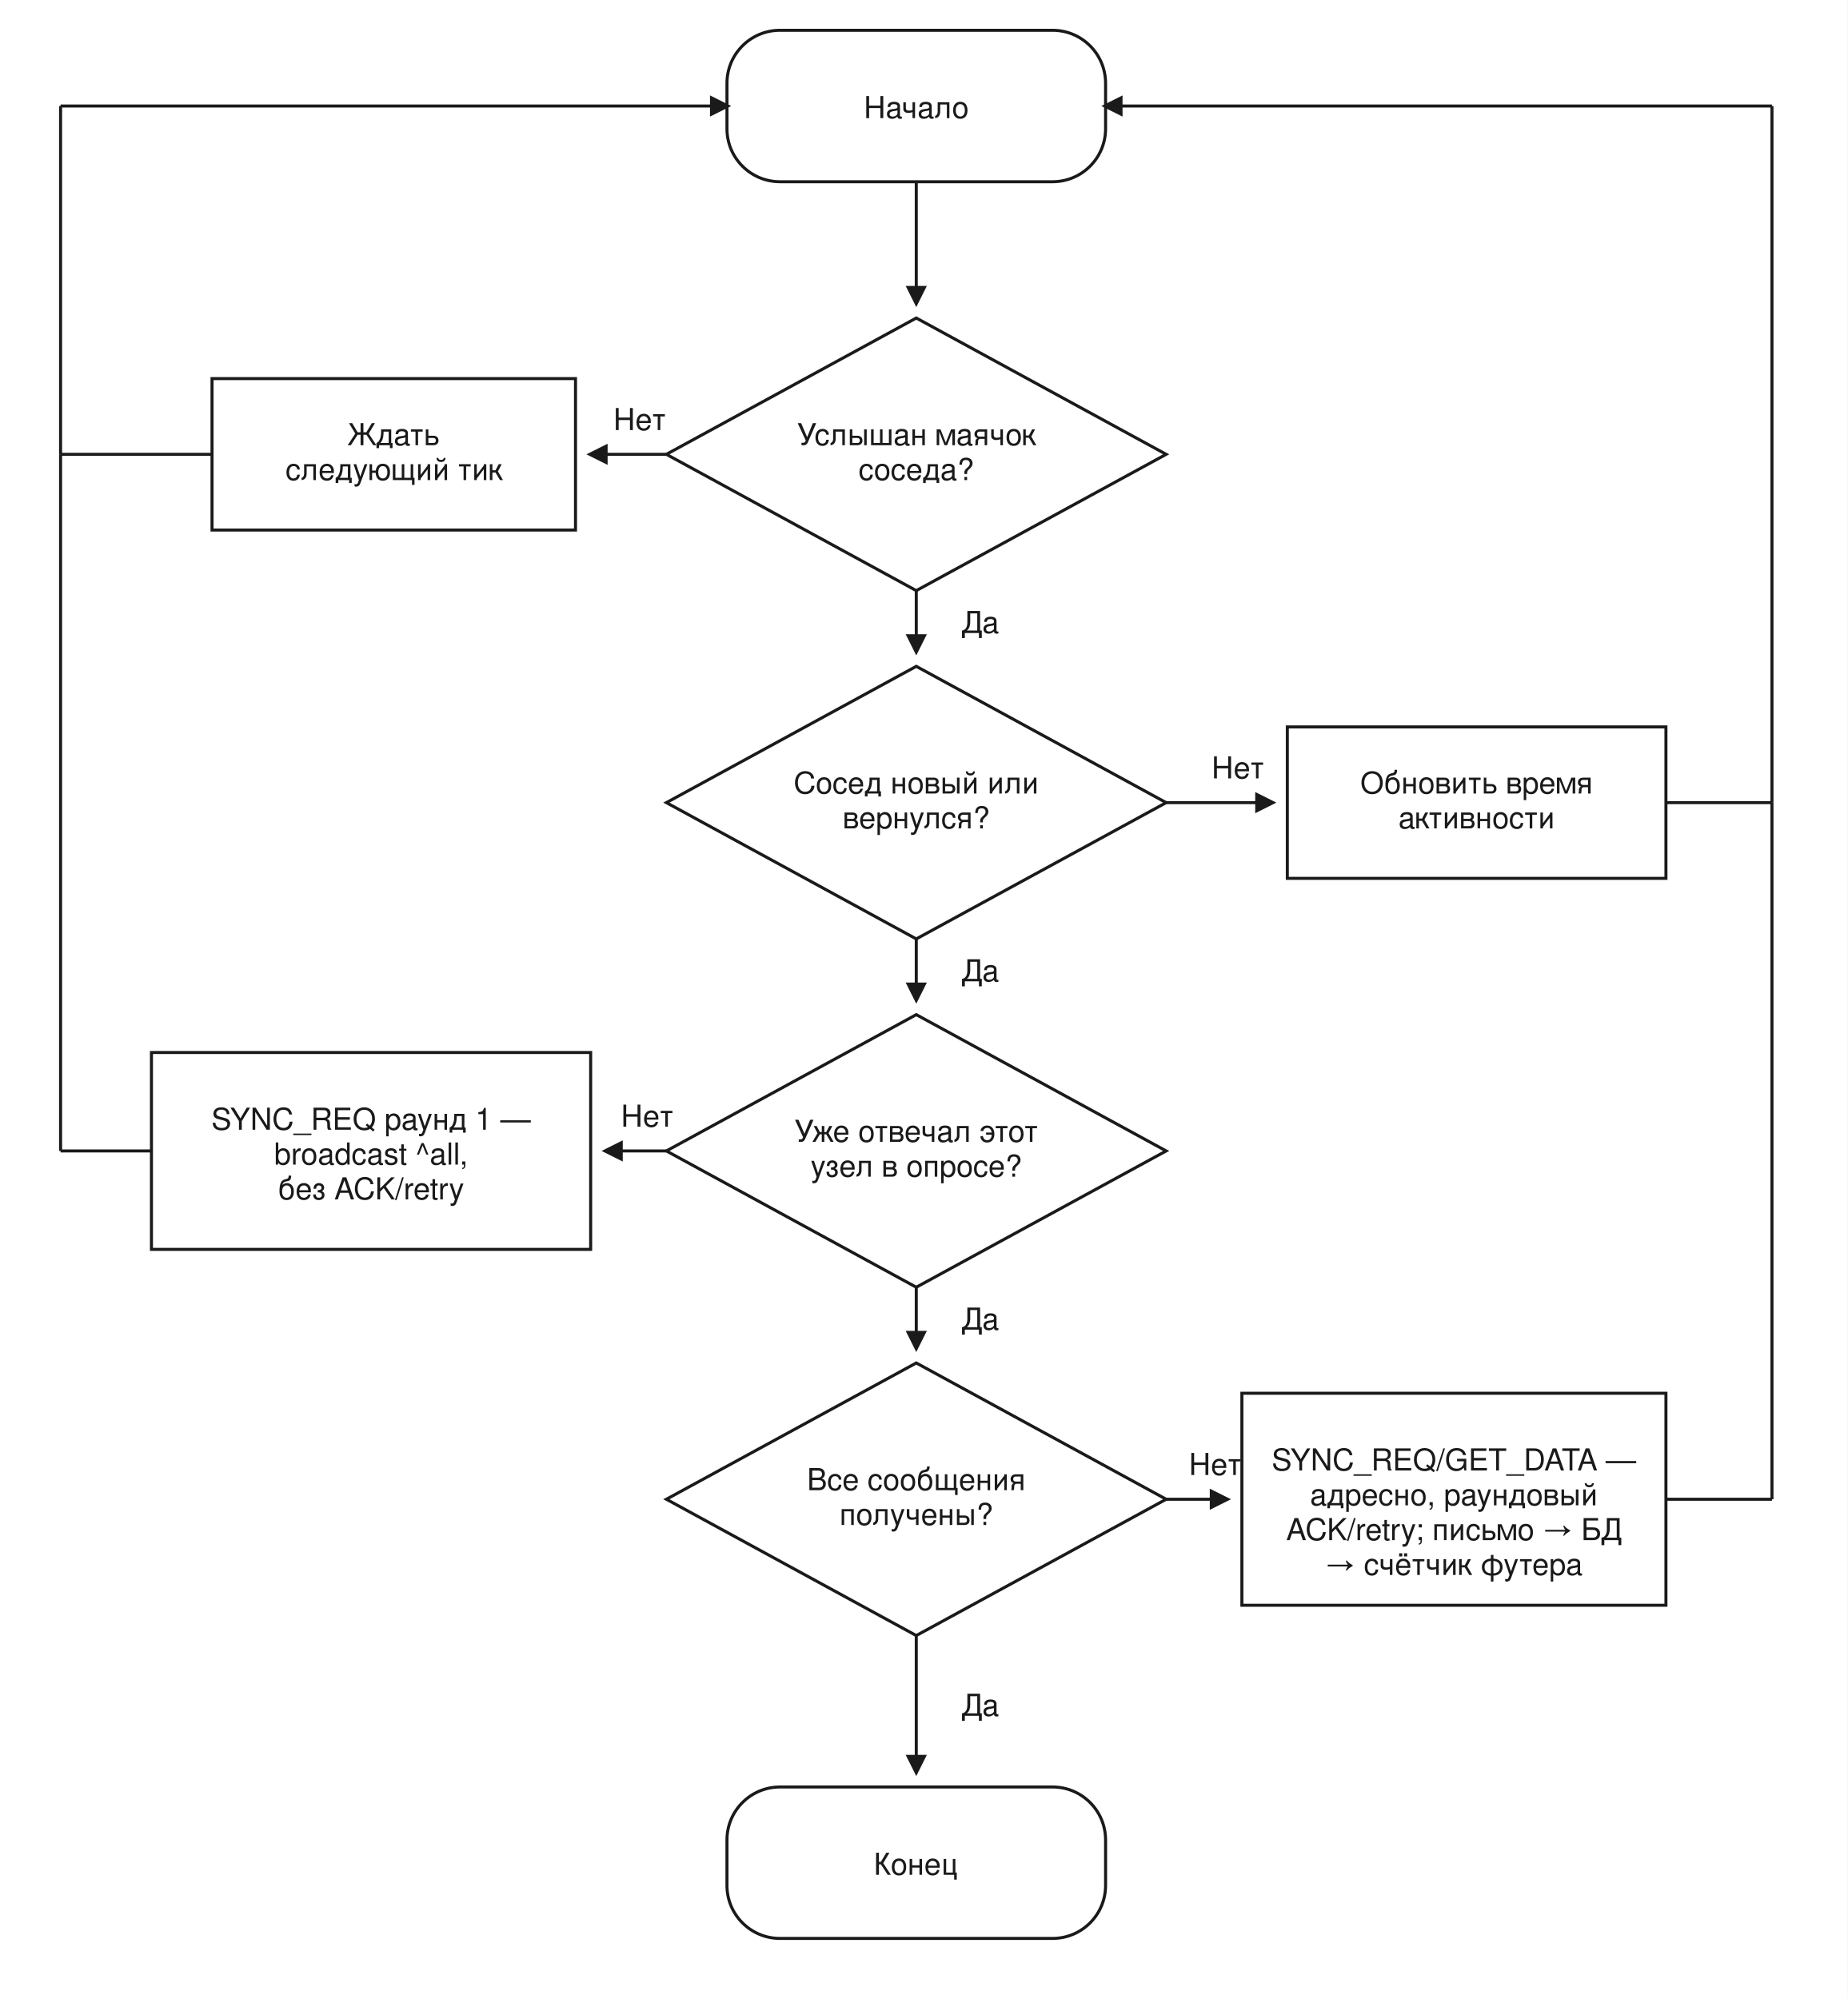
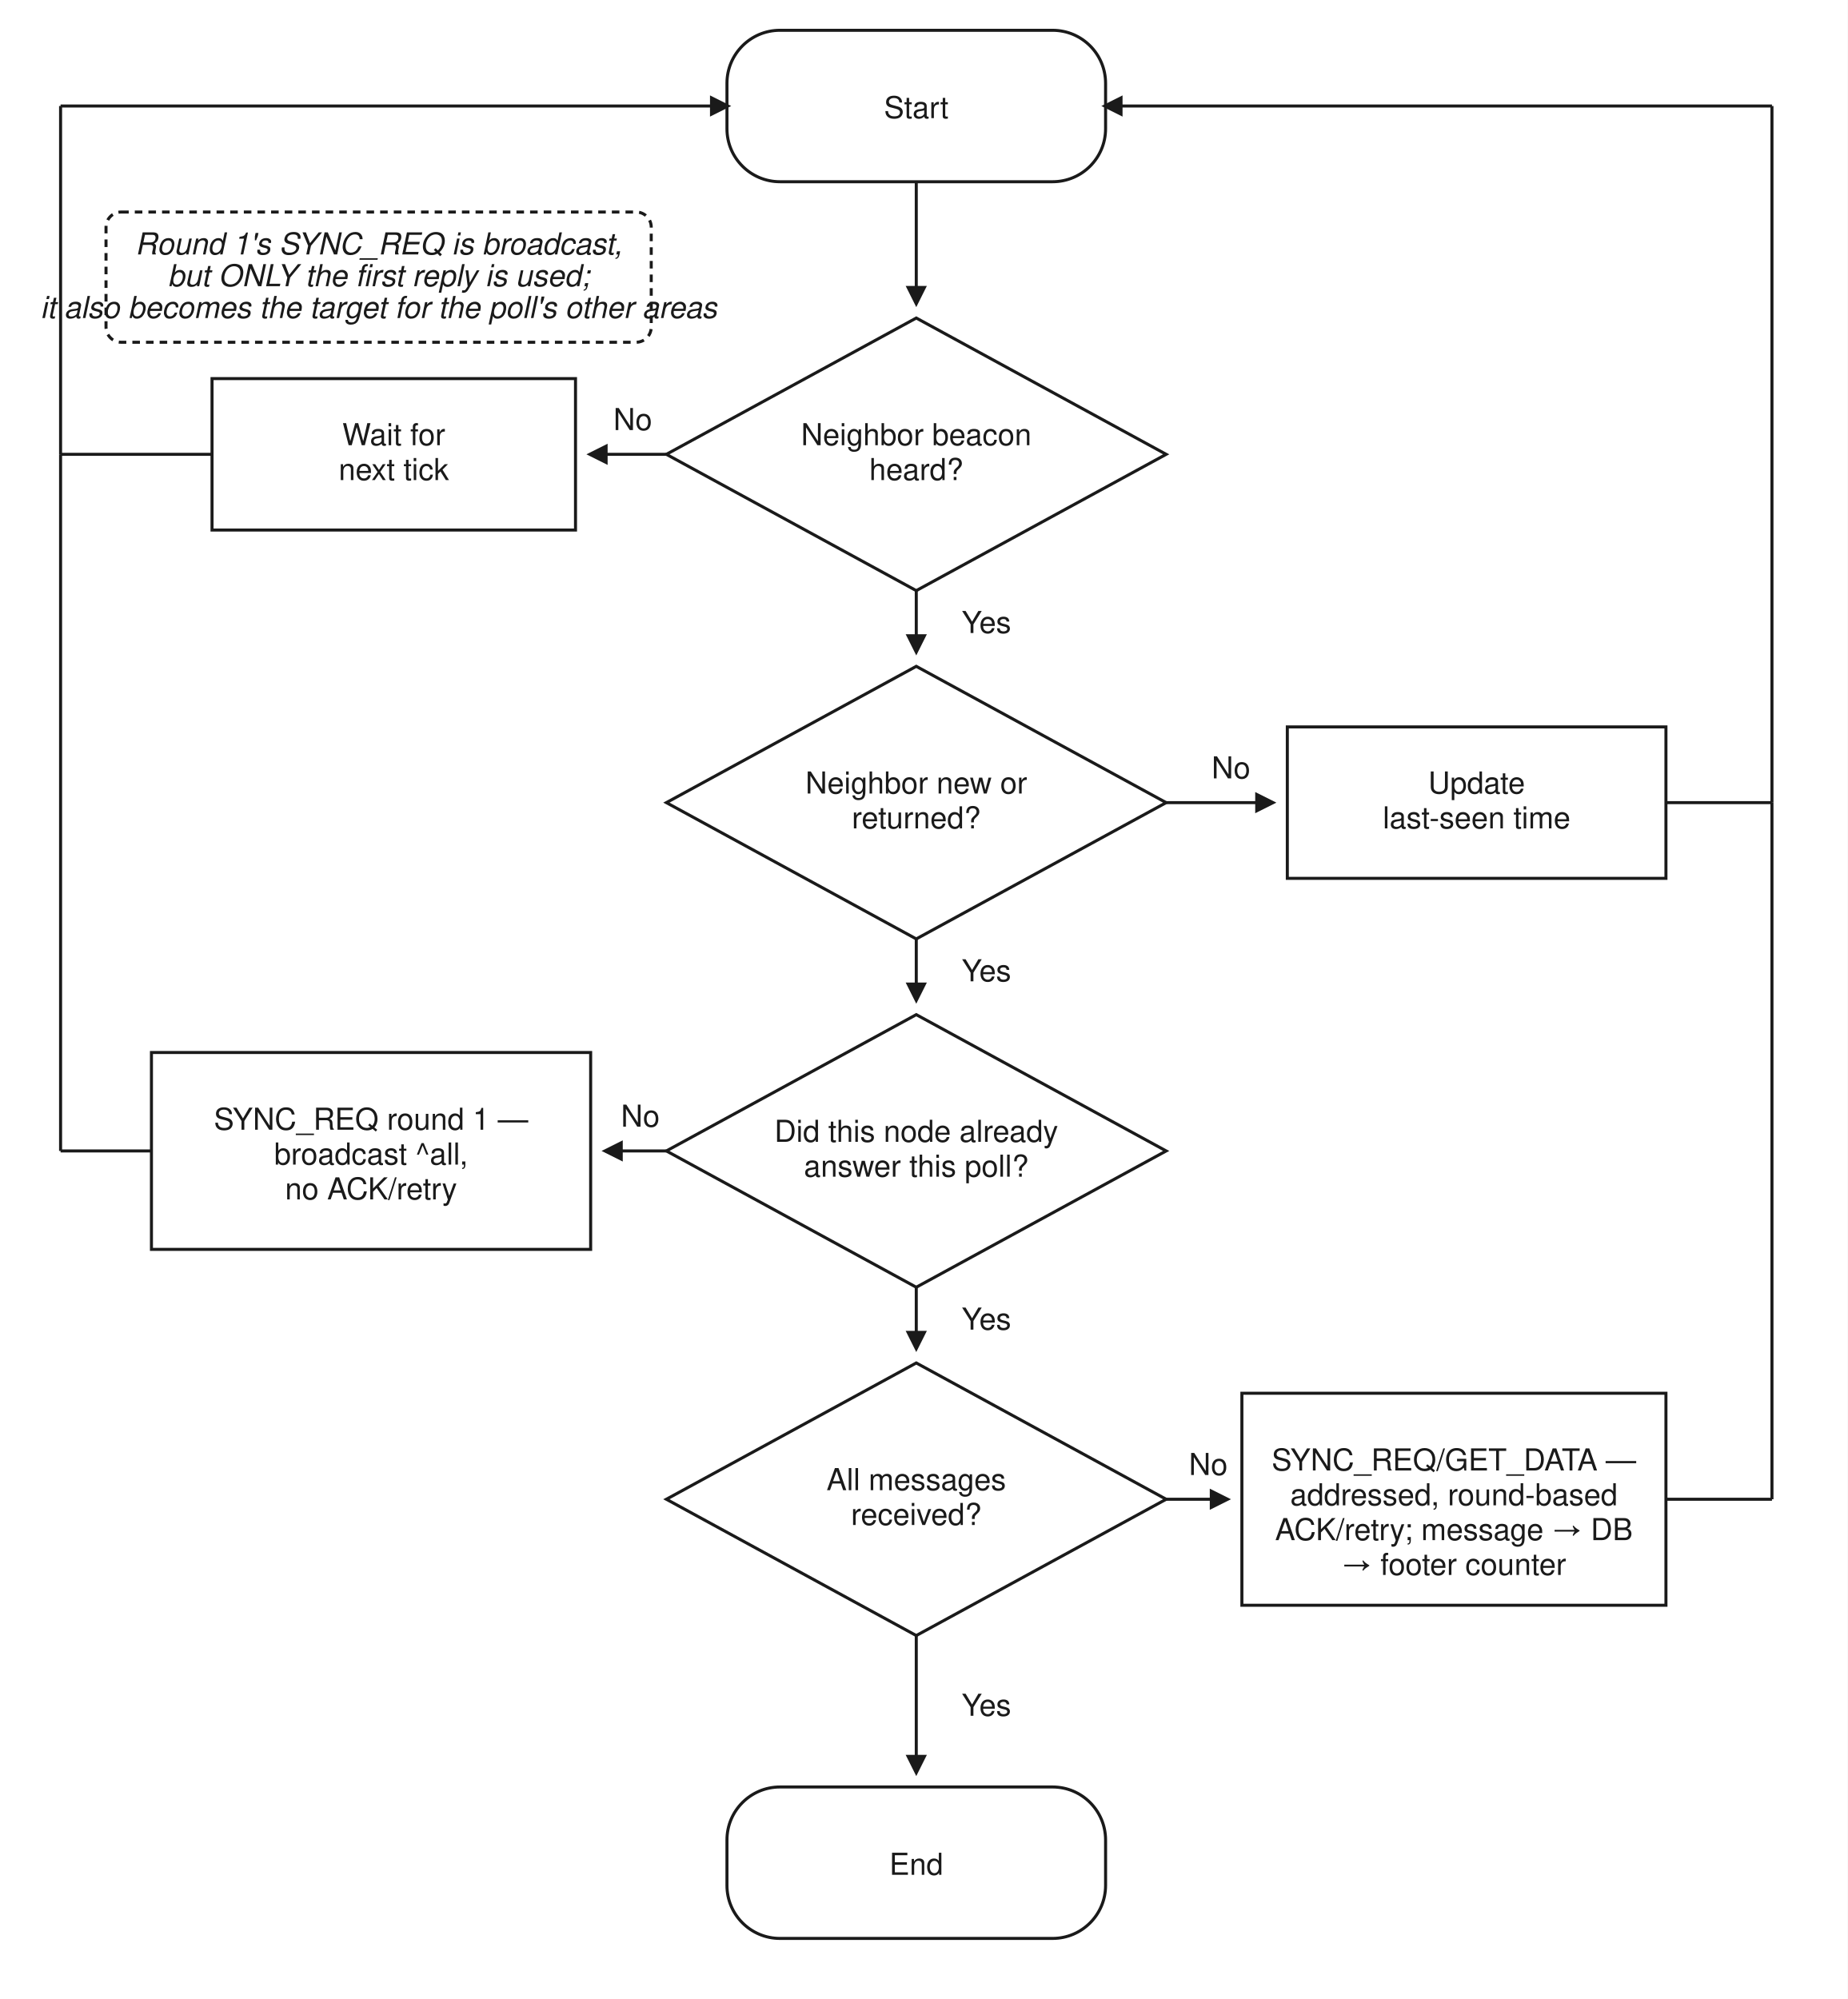
<svg xmlns="http://www.w3.org/2000/svg" viewBox="0 0 1220 1320" font-family="'Segoe UI', Helvetica, Arial, sans-serif">
  <style>
    .bg { fill:#ffffff; }
    .shape { fill:#ffffff; stroke:#1a1a1a; stroke-width:2; }
    .line { stroke:#1a1a1a; stroke-width:2; fill:none; }
    .arrowhead { fill:#1a1a1a; }
    text { fill:#1a1a1a; font-size:20px; }
    @media (prefers-color-scheme: dark) {
      .bg { fill:#1b1e24; }
      .shape { fill:#1b1e24; stroke:#e5e7eb; }
      .line { stroke:#e5e7eb; }
      .arrowhead { fill:#e5e7eb; }
      text { fill:#e5e7eb; }
    }
  </style>
  <defs>
    <marker id="arrow" viewBox="0 0 10 10" refX="8" refY="5" markerWidth="7" markerHeight="7" orient="auto-start-reverse">
      <path d="M0,0 L10,5 L0,10 z" class="arrowhead" />
    </marker>
  </defs>
  <rect x="0" y="0" width="1220" height="1320" class="bg" />
  <rect x="480" y="20" width="250" height="100" rx="35" class="shape" />
-   <text x="605" y="78" text-anchor="middle">Начало</text>
+   <text x="605" y="78" text-anchor="middle">Start</text>
+   <rect x="70" y="140" width="360" height="86" rx="10" class="shape" stroke-dasharray="5 4" />
+   <text x="250" y="168" text-anchor="middle" font-size="14" font-style="italic">Round 1's SYNC_REQ is broadcast,</text>
+   <text x="250" y="189" text-anchor="middle" font-size="14" font-style="italic">but ONLY the first reply is used;</text>
+   <text x="250" y="210" text-anchor="middle" font-size="14" font-style="italic">it also becomes the target for the poll's other areas</text>
  <polygon points="605,210 770,300 605,390 440,300" class="shape" />
-   <text x="605" y="294" text-anchor="middle">Услышан маячок</text>
-   <text x="605" y="317" text-anchor="middle">соседа?</text>
+   <text x="605" y="294" text-anchor="middle">Neighbor beacon</text>
+   <text x="605" y="317" text-anchor="middle">heard?</text>
  <rect x="140" y="250" width="240" height="100" class="shape" />
-   <text x="260" y="294" text-anchor="middle">Ждать</text>
-   <text x="260" y="317" text-anchor="middle">следующий тик</text>
+   <text x="260" y="294" text-anchor="middle">Wait for</text>
+   <text x="260" y="317" text-anchor="middle">next tick</text>
  <polygon points="605,440 770,530 605,620 440,530" class="shape" />
-   <text x="605" y="524" text-anchor="middle">Сосед новый или</text>
-   <text x="605" y="547" text-anchor="middle">вернулся?</text>
+   <text x="605" y="524" text-anchor="middle">Neighbor new or</text>
+   <text x="605" y="547" text-anchor="middle">returned?</text>
  <rect x="850" y="480" width="250" height="100" class="shape" />
-   <text x="975" y="524" text-anchor="middle">Обновить время</text>
-   <text x="975" y="547" text-anchor="middle">активности</text>
+   <text x="975" y="524" text-anchor="middle">Update</text>
+   <text x="975" y="547" text-anchor="middle">last-seen time</text>
  <polygon points="605,670 770,760 605,850 440,760" class="shape" />
-   <text x="605" y="754" text-anchor="middle">Уже отвечал этот</text>
-   <text x="605" y="777" text-anchor="middle">узел в опросе?</text>
+   <text x="605" y="754" text-anchor="middle">Did this node already</text>
+   <text x="605" y="777" text-anchor="middle">answer this poll?</text>
  <rect x="100" y="695" width="290" height="130" class="shape" />
-   <text x="245" y="746" text-anchor="middle">SYNC_REQ раунд 1 —</text>
+   <text x="245" y="746" text-anchor="middle">SYNC_REQ round 1 —</text>
  <text x="245" y="769" text-anchor="middle">broadcast ^all,</text>
-   <text x="245" y="792" text-anchor="middle">без ACK/retry</text>
+   <text x="245" y="792" text-anchor="middle">no ACK/retry</text>
  <polygon points="605,900 770,990 605,1080 440,990" class="shape" />
-   <text x="605" y="984" text-anchor="middle">Все сообщения</text>
-   <text x="605" y="1007" text-anchor="middle">получены?</text>
+   <text x="605" y="984" text-anchor="middle">All messages</text>
+   <text x="605" y="1007" text-anchor="middle">received?</text>
  <rect x="820" y="920" width="280" height="140" class="shape" />
  <text x="960" y="971" text-anchor="middle">SYNC_REQ/GET_DATA —</text>
-   <text x="960" y="994" text-anchor="middle">адресно, раундовый</text>
-   <text x="960" y="1017" text-anchor="middle">ACK/retry; письмо → БД</text>
-   <text x="960" y="1040" text-anchor="middle">→ счётчик футера</text>
+   <text x="960" y="994" text-anchor="middle">addressed, round-based</text>
+   <text x="960" y="1017" text-anchor="middle">ACK/retry; message → DB</text>
+   <text x="960" y="1040" text-anchor="middle">→ footer counter</text>
  <rect x="480" y="1180" width="250" height="100" rx="35" class="shape" />
-   <text x="605" y="1238" text-anchor="middle">Конец</text>
+   <text x="605" y="1238" text-anchor="middle">End</text>
  <line x1="605" y1="120" x2="605" y2="200" class="line" marker-end="url(#arrow)" />
  <line x1="605" y1="390" x2="605" y2="430" class="line" marker-end="url(#arrow)" />
-   <text x="635" y="418" font-size="18">Да</text>
+   <text x="635" y="418" font-size="18">Yes</text>
  <line x1="605" y1="620" x2="605" y2="660" class="line" marker-end="url(#arrow)" />
-   <text x="635" y="648" font-size="18">Да</text>
+   <text x="635" y="648" font-size="18">Yes</text>
  <line x1="605" y1="850" x2="605" y2="890" class="line" marker-end="url(#arrow)" />
-   <text x="635" y="878" font-size="18">Да</text>
+   <text x="635" y="878" font-size="18">Yes</text>
  <line x1="605" y1="1080" x2="605" y2="1170" class="line" marker-end="url(#arrow)" />
-   <text x="635" y="1133" font-size="18">Да</text>
+   <text x="635" y="1133" font-size="18">Yes</text>
  <line x1="440" y1="300" x2="390" y2="300" class="line" marker-end="url(#arrow)" />
-   <text x="405" y="284" font-size="18">Нет</text>
+   <text x="405" y="284" font-size="18">No</text>
  <line x1="770" y1="530" x2="840" y2="530" class="line" marker-end="url(#arrow)" />
-   <text x="800" y="514" font-size="18">Нет</text>
+   <text x="800" y="514" font-size="18">No</text>
  <line x1="440" y1="760" x2="400" y2="760" class="line" marker-end="url(#arrow)" />
-   <text x="410" y="744" font-size="18">Нет</text>
+   <text x="410" y="744" font-size="18">No</text>
  <line x1="770" y1="990" x2="810" y2="990" class="line" marker-end="url(#arrow)" />
-   <text x="785" y="974" font-size="18">Нет</text>
+   <text x="785" y="974" font-size="18">No</text>
  <line x1="140" y1="300" x2="40" y2="300" class="line" />
  <line x1="100" y1="760" x2="40" y2="760" class="line" />
  <line x1="40" y1="300" x2="40" y2="70" class="line" />
  <line x1="40" y1="760" x2="40" y2="300" class="line" />
  <line x1="40" y1="70" x2="480" y2="70" class="line" marker-end="url(#arrow)" />
  <line x1="1100" y1="530" x2="1170" y2="530" class="line" />
  <line x1="1100" y1="990" x2="1170" y2="990" class="line" />
  <line x1="1170" y1="530" x2="1170" y2="70" class="line" />
  <line x1="1170" y1="990" x2="1170" y2="530" class="line" />
  <line x1="1170" y1="70" x2="730" y2="70" class="line" marker-end="url(#arrow)" />
</svg>
